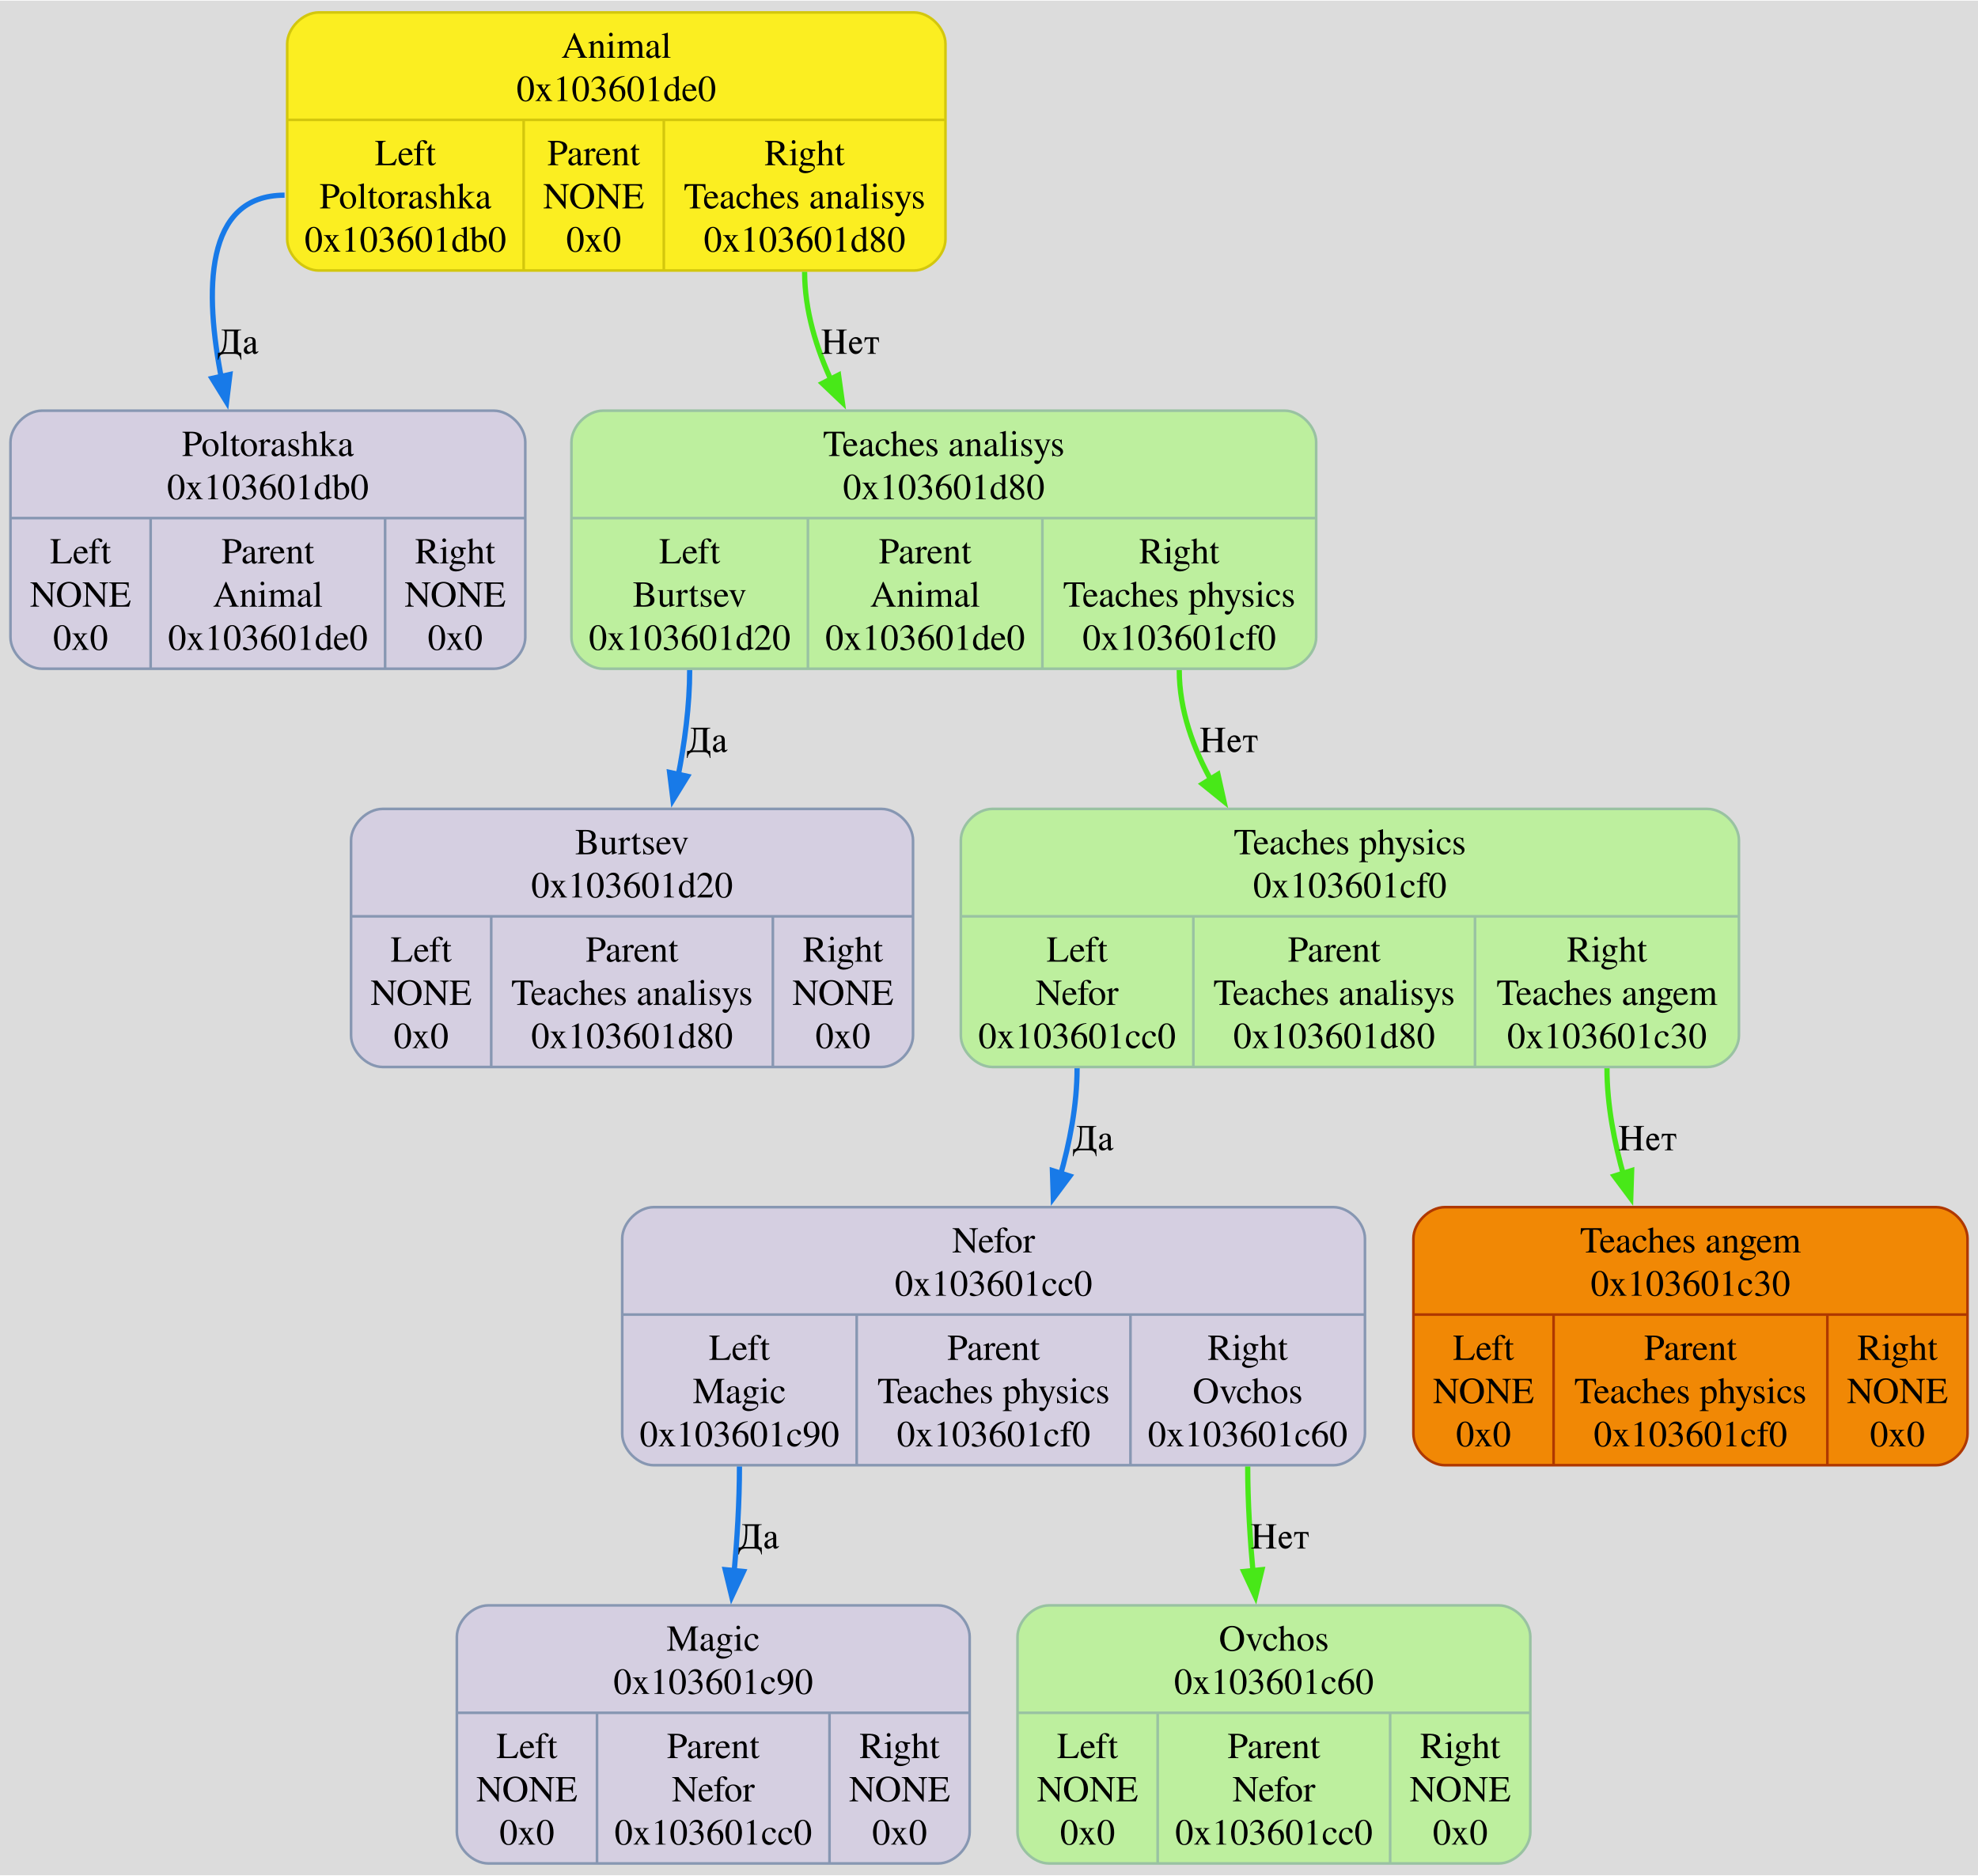
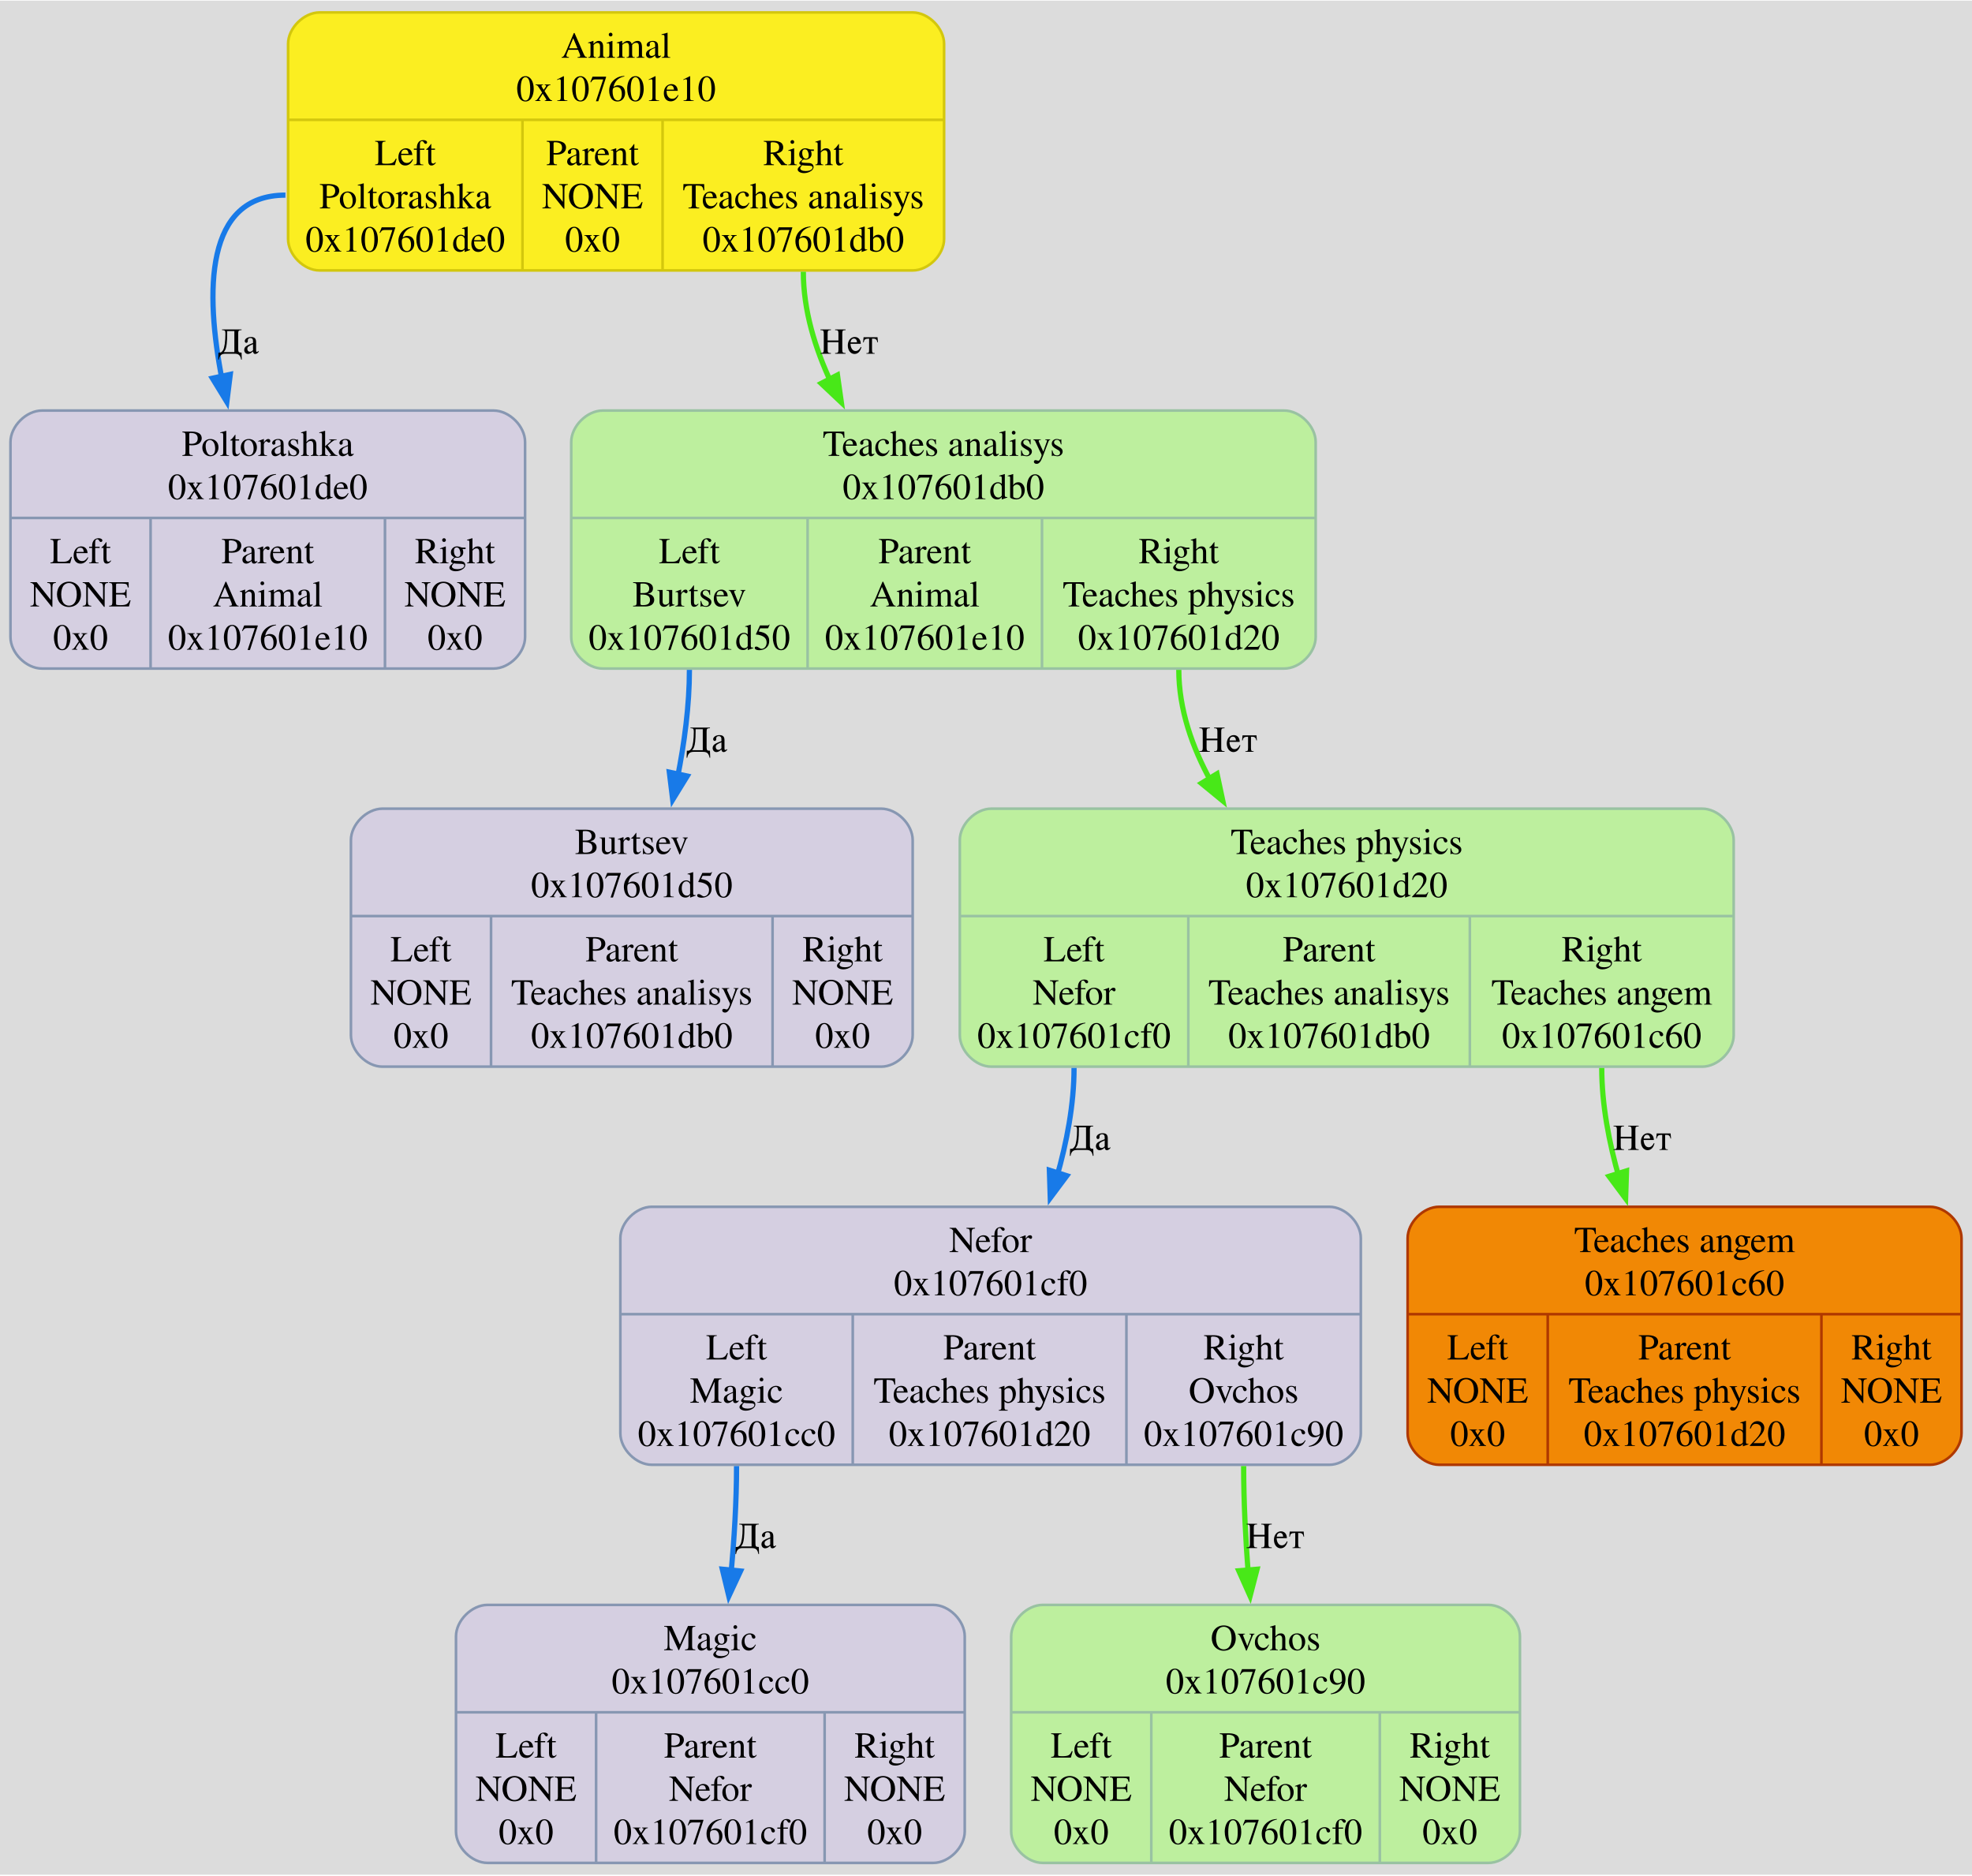
- <svg xmlns="http://www.w3.org/2000/svg" width="755pt" height="716pt" viewBox="0.00 0.00 755.00 715.50">
+ <svg xmlns="http://www.w3.org/2000/svg" width="753pt" height="716pt" viewBox="0.00 0.00 753.00 715.50">
  <g id="graph0" class="graph" transform="scale(1 1) rotate(0) translate(4 711.5)">
-     <polygon fill="#dcdcdc" stroke="none" points="-4,4 -4,-711.5 751,-711.5 751,4 -4,4" />
+     <polygon fill="#dcdcdc" stroke="none" points="-4,4 -4,-711.5 749,-711.5 749,4 -4,4" />
    <g id="node1" class="node">
-       <path fill="#fbee21" stroke="#d3c70d" d="M117.62,-608.5C117.62,-608.5 344.88,-608.5 344.88,-608.5 350.88,-608.5 356.88,-614.5 356.88,-620.5 356.88,-620.5 356.88,-695 356.88,-695 356.88,-701 350.88,-707 344.88,-707 344.88,-707 117.63,-707 117.63,-707 111.62,-707 105.62,-701 105.62,-695 105.62,-695 105.62,-620.5 105.62,-620.5 105.62,-614.5 111.62,-608.5 117.62,-608.5" />
+       <path fill="#fbee21" stroke="#d3c70d" d="M118,-608.5C118,-608.5 344.5,-608.5 344.5,-608.5 350.5,-608.5 356.5,-614.5 356.5,-620.5 356.5,-620.5 356.5,-695 356.5,-695 356.5,-701 350.5,-707 344.5,-707 344.5,-707 118,-707 118,-707 112,-707 106,-701 106,-695 106,-695 106,-620.5 106,-620.5 106,-614.5 112,-608.5 118,-608.5" />
      <text text-anchor="middle" x="231.25" y="-689.7" font-family="Times,serif" font-size="14.00" fill="#000000">Animal</text>
-       <text text-anchor="middle" x="231.25" y="-673.2" font-family="Times,serif" font-size="14.00" fill="#000000">0x103601de0</text>
-       <polyline fill="none" stroke="#d3c70d" points="105.62,-666 356.88,-666" />
+       <text text-anchor="middle" x="231.25" y="-673.2" font-family="Times,serif" font-size="14.00" fill="#000000">0x107601e10</text>
+       <polyline fill="none" stroke="#d3c70d" points="106,-666 356.5,-666" />
      <text text-anchor="middle" x="150.75" y="-648.7" font-family="Times,serif" font-size="14.00" fill="#000000">Left</text>
      <text text-anchor="middle" x="150.75" y="-632.2" font-family="Times,serif" font-size="14.00" fill="#000000">Poltorashka</text>
-       <text text-anchor="middle" x="150.75" y="-615.7" font-family="Times,serif" font-size="14.00" fill="#000000">0x103601db0</text>
-       <polyline fill="none" stroke="#d3c70d" points="195.88,-608.5 195.88,-666" />
-       <text text-anchor="middle" x="222.62" y="-648.7" font-family="Times,serif" font-size="14.00" fill="#000000">Parent</text>
-       <text text-anchor="middle" x="222.62" y="-632.2" font-family="Times,serif" font-size="14.00" fill="#000000">NONE</text>
-       <text text-anchor="middle" x="222.62" y="-615.7" font-family="Times,serif" font-size="14.00" fill="#000000">0x0</text>
-       <polyline fill="none" stroke="#d3c70d" points="249.38,-608.5 249.38,-666" />
-       <text text-anchor="middle" x="303.12" y="-648.7" font-family="Times,serif" font-size="14.00" fill="#000000">Right</text>
-       <text text-anchor="middle" x="303.12" y="-632.2" font-family="Times,serif" font-size="14.00" fill="#000000">Teaches analisys</text>
-       <text text-anchor="middle" x="303.12" y="-615.7" font-family="Times,serif" font-size="14.00" fill="#000000">0x103601d80</text>
+       <text text-anchor="middle" x="150.75" y="-615.7" font-family="Times,serif" font-size="14.00" fill="#000000">0x107601de0</text>
+       <polyline fill="none" stroke="#d3c70d" points="195.5,-608.5 195.5,-666" />
+       <text text-anchor="middle" x="222.25" y="-648.7" font-family="Times,serif" font-size="14.00" fill="#000000">Parent</text>
+       <text text-anchor="middle" x="222.25" y="-632.2" font-family="Times,serif" font-size="14.00" fill="#000000">NONE</text>
+       <text text-anchor="middle" x="222.25" y="-615.7" font-family="Times,serif" font-size="14.00" fill="#000000">0x0</text>
+       <polyline fill="none" stroke="#d3c70d" points="249,-608.5 249,-666" />
+       <text text-anchor="middle" x="302.75" y="-648.7" font-family="Times,serif" font-size="14.00" fill="#000000">Right</text>
+       <text text-anchor="middle" x="302.75" y="-632.2" font-family="Times,serif" font-size="14.00" fill="#000000">Teaches analisys</text>
+       <text text-anchor="middle" x="302.75" y="-615.7" font-family="Times,serif" font-size="14.00" fill="#000000">0x107601db0</text>
    </g>
    <g id="node2" class="node">
      <path fill="#d5cfe1" stroke="#8797b2" d="M12,-456.5C12,-456.5 184.5,-456.5 184.5,-456.5 190.5,-456.5 196.5,-462.5 196.5,-468.5 196.5,-468.5 196.5,-543 196.5,-543 196.5,-549 190.5,-555 184.5,-555 184.5,-555 12,-555 12,-555 6,-555 0,-549 0,-543 0,-543 0,-468.5 0,-468.5 0,-462.5 6,-456.5 12,-456.5" />
      <text text-anchor="middle" x="98.25" y="-537.7" font-family="Times,serif" font-size="14.00" fill="#000000">Poltorashka</text>
-       <text text-anchor="middle" x="98.25" y="-521.2" font-family="Times,serif" font-size="14.00" fill="#000000">0x103601db0</text>
+       <text text-anchor="middle" x="98.25" y="-521.2" font-family="Times,serif" font-size="14.00" fill="#000000">0x107601de0</text>
      <polyline fill="none" stroke="#8797b2" points="0,-514 196.5,-514" />
      <text text-anchor="middle" x="26.75" y="-496.7" font-family="Times,serif" font-size="14.00" fill="#000000">Left</text>
      <text text-anchor="middle" x="26.75" y="-480.2" font-family="Times,serif" font-size="14.00" fill="#000000">NONE</text>
      <text text-anchor="middle" x="26.75" y="-463.7" font-family="Times,serif" font-size="14.00" fill="#000000">0x0</text>
      <polyline fill="none" stroke="#8797b2" points="53.5,-456.5 53.5,-514" />
      <text text-anchor="middle" x="98.25" y="-496.7" font-family="Times,serif" font-size="14.00" fill="#000000">Parent</text>
      <text text-anchor="middle" x="98.25" y="-480.2" font-family="Times,serif" font-size="14.00" fill="#000000">Animal</text>
-       <text text-anchor="middle" x="98.25" y="-463.7" font-family="Times,serif" font-size="14.00" fill="#000000">0x103601de0</text>
+       <text text-anchor="middle" x="98.25" y="-463.7" font-family="Times,serif" font-size="14.00" fill="#000000">0x107601e10</text>
      <polyline fill="none" stroke="#8797b2" points="143,-456.5 143,-514" />
      <text text-anchor="middle" x="169.75" y="-496.7" font-family="Times,serif" font-size="14.00" fill="#000000">Right</text>
      <text text-anchor="middle" x="169.75" y="-480.2" font-family="Times,serif" font-size="14.00" fill="#000000">NONE</text>
      <text text-anchor="middle" x="169.75" y="-463.7" font-family="Times,serif" font-size="14.00" fill="#000000">0x0</text>
    </g>
    <g id="edge1" class="edge">
-       <path fill="none" stroke="#187ae8" stroke-width="2" d="M104.62,-637.25C73.92,-637.25 73.9,-600.77 80.71,-566.38" />
-       <polygon fill="#187ae8" stroke="#187ae8" stroke-width="2" points="83.76,-568.82 82.48,-558.3 76.92,-567.32 83.76,-568.82" />
-       <text text-anchor="middle" x="86.89" y="-576.7" font-family="Times,serif" font-size="14.00">Да</text>
+       <path fill="none" stroke="#187ae8" stroke-width="2" d="M105,-637.25C74.29,-637.25 74.17,-600.77 80.87,-566.38" />
+       <polygon fill="#187ae8" stroke="#187ae8" stroke-width="2" points="83.93,-568.82 82.62,-558.3 77.09,-567.34 83.93,-568.82" />
+       <text text-anchor="middle" x="87.09" y="-576.7" font-family="Times,serif" font-size="14.00">Да</text>
    </g>
    <g id="node4" class="node">
      <path fill="#bdef9e" stroke="#99c2a2" d="M226.12,-456.5C226.12,-456.5 486.38,-456.5 486.38,-456.5 492.38,-456.5 498.38,-462.5 498.38,-468.5 498.38,-468.5 498.38,-543 498.38,-543 498.38,-549 492.38,-555 486.38,-555 486.38,-555 226.12,-555 226.12,-555 220.12,-555 214.12,-549 214.12,-543 214.12,-543 214.12,-468.5 214.12,-468.5 214.12,-462.5 220.12,-456.5 226.12,-456.5" />
      <text text-anchor="middle" x="356.25" y="-537.7" font-family="Times,serif" font-size="14.00" fill="#000000">Teaches analisys</text>
-       <text text-anchor="middle" x="356.25" y="-521.2" font-family="Times,serif" font-size="14.00" fill="#000000">0x103601d80</text>
+       <text text-anchor="middle" x="356.25" y="-521.2" font-family="Times,serif" font-size="14.00" fill="#000000">0x107601db0</text>
      <polyline fill="none" stroke="#99c2a2" points="214.12,-514 498.38,-514" />
      <text text-anchor="middle" x="259.25" y="-496.7" font-family="Times,serif" font-size="14.00" fill="#000000">Left</text>
      <text text-anchor="middle" x="259.25" y="-480.2" font-family="Times,serif" font-size="14.00" fill="#000000">Burtsev</text>
-       <text text-anchor="middle" x="259.25" y="-463.7" font-family="Times,serif" font-size="14.00" fill="#000000">0x103601d20</text>
+       <text text-anchor="middle" x="259.25" y="-463.7" font-family="Times,serif" font-size="14.00" fill="#000000">0x107601d50</text>
      <polyline fill="none" stroke="#99c2a2" points="304.38,-456.5 304.38,-514" />
      <text text-anchor="middle" x="349.12" y="-496.7" font-family="Times,serif" font-size="14.00" fill="#000000">Parent</text>
      <text text-anchor="middle" x="349.12" y="-480.2" font-family="Times,serif" font-size="14.00" fill="#000000">Animal</text>
-       <text text-anchor="middle" x="349.12" y="-463.7" font-family="Times,serif" font-size="14.00" fill="#000000">0x103601de0</text>
+       <text text-anchor="middle" x="349.12" y="-463.7" font-family="Times,serif" font-size="14.00" fill="#000000">0x107601e10</text>
      <polyline fill="none" stroke="#99c2a2" points="393.88,-456.5 393.88,-514" />
      <text text-anchor="middle" x="446.12" y="-496.7" font-family="Times,serif" font-size="14.00" fill="#000000">Right</text>
      <text text-anchor="middle" x="446.12" y="-480.2" font-family="Times,serif" font-size="14.00" fill="#000000">Teaches physics</text>
-       <text text-anchor="middle" x="446.12" y="-463.7" font-family="Times,serif" font-size="14.00" fill="#000000">0x103601cf0</text>
+       <text text-anchor="middle" x="446.12" y="-463.7" font-family="Times,serif" font-size="14.00" fill="#000000">0x107601d20</text>
    </g>
    <g id="edge8" class="edge">
-       <path fill="none" stroke="#48e818" stroke-width="2" d="M303.12,-608C303.12,-593.37 307.53,-578.77 313.8,-565.39" />
-       <polygon fill="#48e818" stroke="#48e818" stroke-width="2" points="316.08,-568.61 317.54,-558.12 309.86,-565.42 316.08,-568.61" />
-       <text text-anchor="middle" x="320.58" y="-576.7" font-family="Times,serif" font-size="14.00">Нет</text>
+       <path fill="none" stroke="#48e818" stroke-width="2" d="M302.75,-608C302.75,-593.35 307.19,-578.74 313.5,-565.36" />
+       <polygon fill="#48e818" stroke="#48e818" stroke-width="2" points="315.78,-568.57 317.27,-558.08 309.56,-565.36 315.78,-568.57" />
+       <text text-anchor="middle" x="320.25" y="-576.7" font-family="Times,serif" font-size="14.00">Нет</text>
    </g>
    <g id="node3" class="node">
-       <path fill="#f18805" stroke="#af3800" d="M547.5,-152.5C547.5,-152.5 735,-152.5 735,-152.5 741,-152.5 747,-158.5 747,-164.5 747,-164.5 747,-239 747,-239 747,-245 741,-251 735,-251 735,-251 547.5,-251 547.5,-251 541.5,-251 535.5,-245 535.5,-239 535.5,-239 535.5,-164.5 535.5,-164.5 535.5,-158.5 541.5,-152.5 547.5,-152.5" />
-       <text text-anchor="middle" x="641.25" y="-233.7" font-family="Times,serif" font-size="14.00" fill="#000000">Teaches angem</text>
-       <text text-anchor="middle" x="641.25" y="-217.2" font-family="Times,serif" font-size="14.00" fill="#000000">0x103601c30</text>
-       <polyline fill="none" stroke="#af3800" points="535.5,-210 747,-210" />
-       <text text-anchor="middle" x="562.25" y="-192.7" font-family="Times,serif" font-size="14.00" fill="#000000">Left</text>
-       <text text-anchor="middle" x="562.25" y="-176.2" font-family="Times,serif" font-size="14.00" fill="#000000">NONE</text>
-       <text text-anchor="middle" x="562.25" y="-159.7" font-family="Times,serif" font-size="14.00" fill="#000000">0x0</text>
-       <polyline fill="none" stroke="#af3800" points="589,-152.5 589,-210" />
-       <text text-anchor="middle" x="641.25" y="-192.7" font-family="Times,serif" font-size="14.00" fill="#000000">Parent</text>
-       <text text-anchor="middle" x="641.25" y="-176.2" font-family="Times,serif" font-size="14.00" fill="#000000">Teaches physics</text>
-       <text text-anchor="middle" x="641.25" y="-159.7" font-family="Times,serif" font-size="14.00" fill="#000000">0x103601cf0</text>
-       <polyline fill="none" stroke="#af3800" points="693.5,-152.5 693.5,-210" />
-       <text text-anchor="middle" x="720.25" y="-192.7" font-family="Times,serif" font-size="14.00" fill="#000000">Right</text>
-       <text text-anchor="middle" x="720.25" y="-176.2" font-family="Times,serif" font-size="14.00" fill="#000000">NONE</text>
-       <text text-anchor="middle" x="720.25" y="-159.7" font-family="Times,serif" font-size="14.00" fill="#000000">0x0</text>
+       <path fill="#f18805" stroke="#af3800" d="M545.5,-152.5C545.5,-152.5 733,-152.5 733,-152.5 739,-152.5 745,-158.5 745,-164.5 745,-164.5 745,-239 745,-239 745,-245 739,-251 733,-251 733,-251 545.5,-251 545.5,-251 539.5,-251 533.5,-245 533.5,-239 533.5,-239 533.5,-164.5 533.5,-164.5 533.5,-158.5 539.5,-152.5 545.5,-152.5" />
+       <text text-anchor="middle" x="639.25" y="-233.7" font-family="Times,serif" font-size="14.00" fill="#000000">Teaches angem</text>
+       <text text-anchor="middle" x="639.25" y="-217.2" font-family="Times,serif" font-size="14.00" fill="#000000">0x107601c60</text>
+       <polyline fill="none" stroke="#af3800" points="533.5,-210 745,-210" />
+       <text text-anchor="middle" x="560.25" y="-192.7" font-family="Times,serif" font-size="14.00" fill="#000000">Left</text>
+       <text text-anchor="middle" x="560.25" y="-176.2" font-family="Times,serif" font-size="14.00" fill="#000000">NONE</text>
+       <text text-anchor="middle" x="560.25" y="-159.7" font-family="Times,serif" font-size="14.00" fill="#000000">0x0</text>
+       <polyline fill="none" stroke="#af3800" points="587,-152.5 587,-210" />
+       <text text-anchor="middle" x="639.25" y="-192.7" font-family="Times,serif" font-size="14.00" fill="#000000">Parent</text>
+       <text text-anchor="middle" x="639.25" y="-176.2" font-family="Times,serif" font-size="14.00" fill="#000000">Teaches physics</text>
+       <text text-anchor="middle" x="639.25" y="-159.7" font-family="Times,serif" font-size="14.00" fill="#000000">0x107601d20</text>
+       <polyline fill="none" stroke="#af3800" points="691.5,-152.5 691.5,-210" />
+       <text text-anchor="middle" x="718.25" y="-192.7" font-family="Times,serif" font-size="14.00" fill="#000000">Right</text>
+       <text text-anchor="middle" x="718.25" y="-176.2" font-family="Times,serif" font-size="14.00" fill="#000000">NONE</text>
+       <text text-anchor="middle" x="718.25" y="-159.7" font-family="Times,serif" font-size="14.00" fill="#000000">0x0</text>
    </g>
    <g id="node5" class="node">
      <path fill="#d5cfe1" stroke="#8797b2" d="M142,-304.5C142,-304.5 332.5,-304.5 332.5,-304.5 338.5,-304.5 344.5,-310.5 344.5,-316.5 344.5,-316.5 344.5,-391 344.5,-391 344.5,-397 338.5,-403 332.5,-403 332.5,-403 142,-403 142,-403 136,-403 130,-397 130,-391 130,-391 130,-316.5 130,-316.5 130,-310.5 136,-304.5 142,-304.5" />
      <text text-anchor="middle" x="237.25" y="-385.7" font-family="Times,serif" font-size="14.00" fill="#000000">Burtsev</text>
-       <text text-anchor="middle" x="237.25" y="-369.2" font-family="Times,serif" font-size="14.00" fill="#000000">0x103601d20</text>
+       <text text-anchor="middle" x="237.25" y="-369.2" font-family="Times,serif" font-size="14.00" fill="#000000">0x107601d50</text>
      <polyline fill="none" stroke="#8797b2" points="130,-362 344.5,-362" />
      <text text-anchor="middle" x="156.75" y="-344.7" font-family="Times,serif" font-size="14.00" fill="#000000">Left</text>
      <text text-anchor="middle" x="156.75" y="-328.2" font-family="Times,serif" font-size="14.00" fill="#000000">NONE</text>
      <text text-anchor="middle" x="156.75" y="-311.7" font-family="Times,serif" font-size="14.00" fill="#000000">0x0</text>
      <polyline fill="none" stroke="#8797b2" points="183.5,-304.5 183.5,-362" />
      <text text-anchor="middle" x="237.25" y="-344.7" font-family="Times,serif" font-size="14.00" fill="#000000">Parent</text>
      <text text-anchor="middle" x="237.25" y="-328.2" font-family="Times,serif" font-size="14.00" fill="#000000">Teaches analisys</text>
-       <text text-anchor="middle" x="237.25" y="-311.7" font-family="Times,serif" font-size="14.00" fill="#000000">0x103601d80</text>
+       <text text-anchor="middle" x="237.25" y="-311.7" font-family="Times,serif" font-size="14.00" fill="#000000">0x107601db0</text>
      <polyline fill="none" stroke="#8797b2" points="291,-304.5 291,-362" />
      <text text-anchor="middle" x="317.75" y="-344.7" font-family="Times,serif" font-size="14.00" fill="#000000">Right</text>
      <text text-anchor="middle" x="317.75" y="-328.2" font-family="Times,serif" font-size="14.00" fill="#000000">NONE</text>
      <text text-anchor="middle" x="317.75" y="-311.7" font-family="Times,serif" font-size="14.00" fill="#000000">0x0</text>
    </g>
    <g id="edge2" class="edge">
      <path fill="none" stroke="#187ae8" stroke-width="2" d="M259.25,-456C259.25,-442.44 257.34,-428.08 254.65,-414.58" />
      <polygon fill="#187ae8" stroke="#187ae8" stroke-width="2" points="258.42,-415.45 252.87,-406.43 251.58,-416.94 258.42,-415.45" />
      <text text-anchor="middle" x="265.95" y="-424.7" font-family="Times,serif" font-size="14.00">Да</text>
    </g>
    <g id="node6" class="node">
-       <path fill="#bdef9e" stroke="#99c2a2" d="M374.75,-304.5C374.75,-304.5 647.75,-304.5 647.75,-304.5 653.75,-304.5 659.75,-310.5 659.75,-316.5 659.75,-316.5 659.75,-391 659.75,-391 659.75,-397 653.75,-403 647.75,-403 647.75,-403 374.75,-403 374.75,-403 368.75,-403 362.75,-397 362.75,-391 362.75,-391 362.75,-316.5 362.75,-316.5 362.75,-310.5 368.75,-304.5 374.75,-304.5" />
-       <text text-anchor="middle" x="511.25" y="-385.7" font-family="Times,serif" font-size="14.00" fill="#000000">Teaches physics</text>
-       <text text-anchor="middle" x="511.25" y="-369.2" font-family="Times,serif" font-size="14.00" fill="#000000">0x103601cf0</text>
-       <polyline fill="none" stroke="#99c2a2" points="362.75,-362 659.75,-362" />
-       <text text-anchor="middle" x="407.12" y="-344.7" font-family="Times,serif" font-size="14.00" fill="#000000">Left</text>
-       <text text-anchor="middle" x="407.12" y="-328.2" font-family="Times,serif" font-size="14.00" fill="#000000">Nefor</text>
-       <text text-anchor="middle" x="407.12" y="-311.7" font-family="Times,serif" font-size="14.00" fill="#000000">0x103601cc0</text>
-       <polyline fill="none" stroke="#99c2a2" points="451.5,-304.5 451.5,-362" />
-       <text text-anchor="middle" x="505.25" y="-344.7" font-family="Times,serif" font-size="14.00" fill="#000000">Parent</text>
-       <text text-anchor="middle" x="505.25" y="-328.2" font-family="Times,serif" font-size="14.00" fill="#000000">Teaches analisys</text>
-       <text text-anchor="middle" x="505.25" y="-311.7" font-family="Times,serif" font-size="14.00" fill="#000000">0x103601d80</text>
-       <polyline fill="none" stroke="#99c2a2" points="559,-304.5 559,-362" />
-       <text text-anchor="middle" x="609.38" y="-344.7" font-family="Times,serif" font-size="14.00" fill="#000000">Right</text>
-       <text text-anchor="middle" x="609.38" y="-328.2" font-family="Times,serif" font-size="14.00" fill="#000000">Teaches angem</text>
-       <text text-anchor="middle" x="609.38" y="-311.7" font-family="Times,serif" font-size="14.00" fill="#000000">0x103601c30</text>
+       <path fill="#bdef9e" stroke="#99c2a2" d="M374.5,-304.5C374.5,-304.5 646,-304.5 646,-304.5 652,-304.5 658,-310.5 658,-316.5 658,-316.5 658,-391 658,-391 658,-397 652,-403 646,-403 646,-403 374.5,-403 374.5,-403 368.5,-403 362.5,-397 362.5,-391 362.5,-391 362.5,-316.5 362.5,-316.5 362.5,-310.5 368.5,-304.5 374.5,-304.5" />
+       <text text-anchor="middle" x="510.25" y="-385.7" font-family="Times,serif" font-size="14.00" fill="#000000">Teaches physics</text>
+       <text text-anchor="middle" x="510.25" y="-369.2" font-family="Times,serif" font-size="14.00" fill="#000000">0x107601d20</text>
+       <polyline fill="none" stroke="#99c2a2" points="362.5,-362 658,-362" />
+       <text text-anchor="middle" x="406.12" y="-344.7" font-family="Times,serif" font-size="14.00" fill="#000000">Left</text>
+       <text text-anchor="middle" x="406.12" y="-328.2" font-family="Times,serif" font-size="14.00" fill="#000000">Nefor</text>
+       <text text-anchor="middle" x="406.12" y="-311.7" font-family="Times,serif" font-size="14.00" fill="#000000">0x107601cf0</text>
+       <polyline fill="none" stroke="#99c2a2" points="449.75,-304.5 449.75,-362" />
+       <text text-anchor="middle" x="503.5" y="-344.7" font-family="Times,serif" font-size="14.00" fill="#000000">Parent</text>
+       <text text-anchor="middle" x="503.5" y="-328.2" font-family="Times,serif" font-size="14.00" fill="#000000">Teaches analisys</text>
+       <text text-anchor="middle" x="503.5" y="-311.7" font-family="Times,serif" font-size="14.00" fill="#000000">0x107601db0</text>
+       <polyline fill="none" stroke="#99c2a2" points="557.25,-304.5 557.25,-362" />
+       <text text-anchor="middle" x="607.62" y="-344.7" font-family="Times,serif" font-size="14.00" fill="#000000">Right</text>
+       <text text-anchor="middle" x="607.62" y="-328.2" font-family="Times,serif" font-size="14.00" fill="#000000">Teaches angem</text>
+       <text text-anchor="middle" x="607.62" y="-311.7" font-family="Times,serif" font-size="14.00" fill="#000000">0x107601c60</text>
    </g>
    <g id="edge7" class="edge">
-       <path fill="none" stroke="#48e818" stroke-width="2" d="M446.12,-456C446.12,-440.78 451.4,-426.03 458.94,-412.7" />
-       <polygon fill="#48e818" stroke="#48e818" stroke-width="2" points="460.9,-416.19 463.19,-405.84 454.95,-412.5 460.9,-416.19" />
-       <text text-anchor="middle" x="465.07" y="-424.7" font-family="Times,serif" font-size="14.00">Нет</text>
+       <path fill="none" stroke="#48e818" stroke-width="2" d="M446.12,-456C446.12,-440.99 451.21,-426.41 458.52,-413.2" />
+       <polygon fill="#48e818" stroke="#48e818" stroke-width="2" points="460.72,-416.32 462.93,-405.96 454.74,-412.68 460.72,-416.32" />
+       <text text-anchor="middle" x="464.95" y="-424.7" font-family="Times,serif" font-size="14.00">Нет</text>
    </g>
    <g id="edge6" class="edge">
-       <path fill="none" stroke="#48e818" stroke-width="2" d="M609.38,-304C609.38,-290.11 612.14,-275.63 616.03,-262.1" />
-       <polygon fill="#48e818" stroke="#48e818" stroke-width="2" points="618.8,-264.97 618.46,-254.38 612.13,-262.86 618.8,-264.97" />
-       <text text-anchor="middle" x="624.88" y="-272.7" font-family="Times,serif" font-size="14.00">Нет</text>
+       <path fill="none" stroke="#48e818" stroke-width="2" d="M607.62,-304C607.62,-290.05 610.39,-275.49 614.29,-261.9" />
+       <polygon fill="#48e818" stroke="#48e818" stroke-width="2" points="617.08,-264.72 616.73,-254.13 610.4,-262.63 617.08,-264.72" />
+       <text text-anchor="middle" x="623.09" y="-272.7" font-family="Times,serif" font-size="14.00">Нет</text>
    </g>
    <g id="node7" class="node">
-       <path fill="#d5cfe1" stroke="#8797b2" d="M245.5,-152.5C245.5,-152.5 505,-152.5 505,-152.5 511,-152.5 517,-158.5 517,-164.5 517,-164.5 517,-239 517,-239 517,-245 511,-251 505,-251 505,-251 245.5,-251 245.5,-251 239.5,-251 233.5,-245 233.5,-239 233.5,-239 233.5,-164.5 233.5,-164.5 233.5,-158.5 239.5,-152.5 245.5,-152.5" />
-       <text text-anchor="middle" x="375.25" y="-233.7" font-family="Times,serif" font-size="14.00" fill="#000000">Nefor</text>
-       <text text-anchor="middle" x="375.25" y="-217.2" font-family="Times,serif" font-size="14.00" fill="#000000">0x103601cc0</text>
-       <polyline fill="none" stroke="#8797b2" points="233.5,-210 517,-210" />
-       <text text-anchor="middle" x="278.25" y="-192.7" font-family="Times,serif" font-size="14.00" fill="#000000">Left</text>
-       <text text-anchor="middle" x="278.25" y="-176.2" font-family="Times,serif" font-size="14.00" fill="#000000">Magic</text>
-       <text text-anchor="middle" x="278.25" y="-159.7" font-family="Times,serif" font-size="14.00" fill="#000000">0x103601c90</text>
-       <polyline fill="none" stroke="#8797b2" points="323,-152.5 323,-210" />
-       <text text-anchor="middle" x="375.25" y="-192.7" font-family="Times,serif" font-size="14.00" fill="#000000">Parent</text>
-       <text text-anchor="middle" x="375.25" y="-176.2" font-family="Times,serif" font-size="14.00" fill="#000000">Teaches physics</text>
-       <text text-anchor="middle" x="375.25" y="-159.7" font-family="Times,serif" font-size="14.00" fill="#000000">0x103601cf0</text>
-       <polyline fill="none" stroke="#8797b2" points="427.5,-152.5 427.5,-210" />
-       <text text-anchor="middle" x="472.25" y="-192.7" font-family="Times,serif" font-size="14.00" fill="#000000">Right</text>
-       <text text-anchor="middle" x="472.25" y="-176.2" font-family="Times,serif" font-size="14.00" fill="#000000">Ovchos</text>
-       <text text-anchor="middle" x="472.25" y="-159.7" font-family="Times,serif" font-size="14.00" fill="#000000">0x103601c60</text>
+       <path fill="#d5cfe1" stroke="#8797b2" d="M244.88,-152.5C244.88,-152.5 503.62,-152.5 503.62,-152.5 509.62,-152.5 515.62,-158.5 515.62,-164.5 515.62,-164.5 515.62,-239 515.62,-239 515.62,-245 509.62,-251 503.62,-251 503.62,-251 244.88,-251 244.88,-251 238.88,-251 232.88,-245 232.88,-239 232.88,-239 232.88,-164.5 232.88,-164.5 232.88,-158.5 238.88,-152.5 244.88,-152.5" />
+       <text text-anchor="middle" x="374.25" y="-233.7" font-family="Times,serif" font-size="14.00" fill="#000000">Nefor</text>
+       <text text-anchor="middle" x="374.25" y="-217.2" font-family="Times,serif" font-size="14.00" fill="#000000">0x107601cf0</text>
+       <polyline fill="none" stroke="#8797b2" points="232.88,-210 515.62,-210" />
+       <text text-anchor="middle" x="277.25" y="-192.7" font-family="Times,serif" font-size="14.00" fill="#000000">Left</text>
+       <text text-anchor="middle" x="277.25" y="-176.2" font-family="Times,serif" font-size="14.00" fill="#000000">Magic</text>
+       <text text-anchor="middle" x="277.25" y="-159.7" font-family="Times,serif" font-size="14.00" fill="#000000">0x107601cc0</text>
+       <polyline fill="none" stroke="#8797b2" points="321.62,-152.5 321.62,-210" />
+       <text text-anchor="middle" x="373.88" y="-192.7" font-family="Times,serif" font-size="14.00" fill="#000000">Parent</text>
+       <text text-anchor="middle" x="373.88" y="-176.2" font-family="Times,serif" font-size="14.00" fill="#000000">Teaches physics</text>
+       <text text-anchor="middle" x="373.88" y="-159.7" font-family="Times,serif" font-size="14.00" fill="#000000">0x107601d20</text>
+       <polyline fill="none" stroke="#8797b2" points="426.12,-152.5 426.12,-210" />
+       <text text-anchor="middle" x="470.88" y="-192.7" font-family="Times,serif" font-size="14.00" fill="#000000">Right</text>
+       <text text-anchor="middle" x="470.88" y="-176.2" font-family="Times,serif" font-size="14.00" fill="#000000">Ovchos</text>
+       <text text-anchor="middle" x="470.88" y="-159.7" font-family="Times,serif" font-size="14.00" fill="#000000">0x107601c90</text>
    </g>
    <g id="edge3" class="edge">
-       <path fill="none" stroke="#187ae8" stroke-width="2" d="M407.12,-304C407.12,-290.11 404.36,-275.63 400.47,-262.1" />
-       <polygon fill="#187ae8" stroke="#187ae8" stroke-width="2" points="404.37,-262.86 398.04,-254.38 397.7,-264.97 404.37,-262.86" />
-       <text text-anchor="middle" x="413.3" y="-272.7" font-family="Times,serif" font-size="14.00">Да</text>
+       <path fill="none" stroke="#187ae8" stroke-width="2" d="M406.12,-304C406.12,-290.11 403.36,-275.63 399.47,-262.1" />
+       <polygon fill="#187ae8" stroke="#187ae8" stroke-width="2" points="403.37,-262.86 397.04,-254.38 396.7,-264.97 403.37,-262.86" />
+       <text text-anchor="middle" x="412.3" y="-272.7" font-family="Times,serif" font-size="14.00">Да</text>
    </g>
    <g id="node8" class="node">
-       <path fill="#d5cfe1" stroke="#8797b2" d="M182.38,-0.5C182.38,-0.5 354.12,-0.5 354.12,-0.5 360.12,-0.5 366.12,-6.5 366.12,-12.5 366.12,-12.5 366.12,-87 366.12,-87 366.12,-93 360.12,-99 354.12,-99 354.12,-99 182.38,-99 182.38,-99 176.38,-99 170.38,-93 170.38,-87 170.38,-87 170.38,-12.5 170.38,-12.5 170.38,-6.5 176.38,-0.5 182.38,-0.5" />
-       <text text-anchor="middle" x="268.25" y="-81.7" font-family="Times,serif" font-size="14.00" fill="#000000">Magic</text>
-       <text text-anchor="middle" x="268.25" y="-65.2" font-family="Times,serif" font-size="14.00" fill="#000000">0x103601c90</text>
-       <polyline fill="none" stroke="#8797b2" points="170.38,-58 366.12,-58" />
-       <text text-anchor="middle" x="197.12" y="-40.7" font-family="Times,serif" font-size="14.00" fill="#000000">Left</text>
-       <text text-anchor="middle" x="197.12" y="-24.2" font-family="Times,serif" font-size="14.00" fill="#000000">NONE</text>
-       <text text-anchor="middle" x="197.12" y="-7.7" font-family="Times,serif" font-size="14.00" fill="#000000">0x0</text>
-       <polyline fill="none" stroke="#8797b2" points="223.88,-0.5 223.88,-58" />
-       <text text-anchor="middle" x="268.25" y="-40.7" font-family="Times,serif" font-size="14.00" fill="#000000">Parent</text>
-       <text text-anchor="middle" x="268.25" y="-24.2" font-family="Times,serif" font-size="14.00" fill="#000000">Nefor</text>
-       <text text-anchor="middle" x="268.25" y="-7.7" font-family="Times,serif" font-size="14.00" fill="#000000">0x103601cc0</text>
-       <polyline fill="none" stroke="#8797b2" points="312.62,-0.5 312.62,-58" />
-       <text text-anchor="middle" x="339.38" y="-40.7" font-family="Times,serif" font-size="14.00" fill="#000000">Right</text>
-       <text text-anchor="middle" x="339.38" y="-24.2" font-family="Times,serif" font-size="14.00" fill="#000000">NONE</text>
-       <text text-anchor="middle" x="339.38" y="-7.7" font-family="Times,serif" font-size="14.00" fill="#000000">0x0</text>
+       <path fill="#d5cfe1" stroke="#8797b2" d="M182.12,-0.5C182.12,-0.5 352.38,-0.5 352.38,-0.5 358.38,-0.5 364.38,-6.5 364.38,-12.5 364.38,-12.5 364.38,-87 364.38,-87 364.38,-93 358.38,-99 352.38,-99 352.38,-99 182.12,-99 182.12,-99 176.12,-99 170.12,-93 170.12,-87 170.12,-87 170.12,-12.5 170.12,-12.5 170.12,-6.5 176.12,-0.5 182.12,-0.5" />
+       <text text-anchor="middle" x="267.25" y="-81.7" font-family="Times,serif" font-size="14.00" fill="#000000">Magic</text>
+       <text text-anchor="middle" x="267.25" y="-65.2" font-family="Times,serif" font-size="14.00" fill="#000000">0x107601cc0</text>
+       <polyline fill="none" stroke="#8797b2" points="170.12,-58 364.38,-58" />
+       <text text-anchor="middle" x="196.88" y="-40.7" font-family="Times,serif" font-size="14.00" fill="#000000">Left</text>
+       <text text-anchor="middle" x="196.88" y="-24.2" font-family="Times,serif" font-size="14.00" fill="#000000">NONE</text>
+       <text text-anchor="middle" x="196.88" y="-7.7" font-family="Times,serif" font-size="14.00" fill="#000000">0x0</text>
+       <polyline fill="none" stroke="#8797b2" points="223.62,-0.5 223.62,-58" />
+       <text text-anchor="middle" x="267.25" y="-40.7" font-family="Times,serif" font-size="14.00" fill="#000000">Parent</text>
+       <text text-anchor="middle" x="267.25" y="-24.2" font-family="Times,serif" font-size="14.00" fill="#000000">Nefor</text>
+       <text text-anchor="middle" x="267.25" y="-7.7" font-family="Times,serif" font-size="14.00" fill="#000000">0x107601cf0</text>
+       <polyline fill="none" stroke="#8797b2" points="310.88,-0.5 310.88,-58" />
+       <text text-anchor="middle" x="337.62" y="-40.7" font-family="Times,serif" font-size="14.00" fill="#000000">Right</text>
+       <text text-anchor="middle" x="337.62" y="-24.2" font-family="Times,serif" font-size="14.00" fill="#000000">NONE</text>
+       <text text-anchor="middle" x="337.62" y="-7.7" font-family="Times,serif" font-size="14.00" fill="#000000">0x0</text>
    </g>
    <g id="edge4" class="edge">
-       <path fill="none" stroke="#187ae8" stroke-width="2" d="M278.25,-152C278.25,-138.55 277.36,-124.13 276.12,-110.52" />
-       <polygon fill="#187ae8" stroke="#187ae8" stroke-width="2" points="279.78,-111.94 275.3,-102.33 272.81,-112.63 279.78,-111.94" />
-       <text text-anchor="middle" x="285.59" y="-120.7" font-family="Times,serif" font-size="14.00">Да</text>
+       <path fill="none" stroke="#187ae8" stroke-width="2" d="M277.25,-152C277.25,-138.55 276.36,-124.13 275.12,-110.52" />
+       <polygon fill="#187ae8" stroke="#187ae8" stroke-width="2" points="278.78,-111.94 274.3,-102.33 271.81,-112.63 278.78,-111.94" />
+       <text text-anchor="middle" x="284.59" y="-120.7" font-family="Times,serif" font-size="14.00">Да</text>
    </g>
    <g id="node9" class="node">
-       <path fill="#bdef9e" stroke="#99c2a2" d="M396.38,-0.5C396.38,-0.5 568.12,-0.5 568.12,-0.5 574.12,-0.5 580.12,-6.5 580.12,-12.5 580.12,-12.5 580.12,-87 580.12,-87 580.12,-93 574.12,-99 568.12,-99 568.12,-99 396.38,-99 396.38,-99 390.38,-99 384.38,-93 384.38,-87 384.38,-87 384.38,-12.5 384.38,-12.5 384.38,-6.5 390.38,-0.5 396.38,-0.5" />
-       <text text-anchor="middle" x="482.25" y="-81.7" font-family="Times,serif" font-size="14.00" fill="#000000">Ovchos</text>
-       <text text-anchor="middle" x="482.25" y="-65.2" font-family="Times,serif" font-size="14.00" fill="#000000">0x103601c60</text>
-       <polyline fill="none" stroke="#99c2a2" points="384.38,-58 580.12,-58" />
-       <text text-anchor="middle" x="411.12" y="-40.7" font-family="Times,serif" font-size="14.00" fill="#000000">Left</text>
-       <text text-anchor="middle" x="411.12" y="-24.2" font-family="Times,serif" font-size="14.00" fill="#000000">NONE</text>
-       <text text-anchor="middle" x="411.12" y="-7.7" font-family="Times,serif" font-size="14.00" fill="#000000">0x0</text>
-       <polyline fill="none" stroke="#99c2a2" points="437.88,-0.5 437.88,-58" />
-       <text text-anchor="middle" x="482.25" y="-40.7" font-family="Times,serif" font-size="14.00" fill="#000000">Parent</text>
-       <text text-anchor="middle" x="482.25" y="-24.2" font-family="Times,serif" font-size="14.00" fill="#000000">Nefor</text>
-       <text text-anchor="middle" x="482.25" y="-7.7" font-family="Times,serif" font-size="14.00" fill="#000000">0x103601cc0</text>
-       <polyline fill="none" stroke="#99c2a2" points="526.62,-0.5 526.62,-58" />
-       <text text-anchor="middle" x="553.38" y="-40.7" font-family="Times,serif" font-size="14.00" fill="#000000">Right</text>
-       <text text-anchor="middle" x="553.38" y="-24.2" font-family="Times,serif" font-size="14.00" fill="#000000">NONE</text>
-       <text text-anchor="middle" x="553.38" y="-7.7" font-family="Times,serif" font-size="14.00" fill="#000000">0x0</text>
+       <path fill="#bdef9e" stroke="#99c2a2" d="M394.12,-0.5C394.12,-0.5 564.38,-0.5 564.38,-0.5 570.38,-0.5 576.38,-6.5 576.38,-12.5 576.38,-12.5 576.38,-87 576.38,-87 576.38,-93 570.38,-99 564.38,-99 564.38,-99 394.12,-99 394.12,-99 388.12,-99 382.12,-93 382.12,-87 382.12,-87 382.12,-12.5 382.12,-12.5 382.12,-6.5 388.12,-0.5 394.12,-0.5" />
+       <text text-anchor="middle" x="479.25" y="-81.7" font-family="Times,serif" font-size="14.00" fill="#000000">Ovchos</text>
+       <text text-anchor="middle" x="479.25" y="-65.2" font-family="Times,serif" font-size="14.00" fill="#000000">0x107601c90</text>
+       <polyline fill="none" stroke="#99c2a2" points="382.12,-58 576.38,-58" />
+       <text text-anchor="middle" x="408.88" y="-40.7" font-family="Times,serif" font-size="14.00" fill="#000000">Left</text>
+       <text text-anchor="middle" x="408.88" y="-24.2" font-family="Times,serif" font-size="14.00" fill="#000000">NONE</text>
+       <text text-anchor="middle" x="408.88" y="-7.7" font-family="Times,serif" font-size="14.00" fill="#000000">0x0</text>
+       <polyline fill="none" stroke="#99c2a2" points="435.62,-0.5 435.62,-58" />
+       <text text-anchor="middle" x="479.25" y="-40.7" font-family="Times,serif" font-size="14.00" fill="#000000">Parent</text>
+       <text text-anchor="middle" x="479.25" y="-24.2" font-family="Times,serif" font-size="14.00" fill="#000000">Nefor</text>
+       <text text-anchor="middle" x="479.25" y="-7.7" font-family="Times,serif" font-size="14.00" fill="#000000">0x107601cf0</text>
+       <polyline fill="none" stroke="#99c2a2" points="522.88,-0.5 522.88,-58" />
+       <text text-anchor="middle" x="549.62" y="-40.7" font-family="Times,serif" font-size="14.00" fill="#000000">Right</text>
+       <text text-anchor="middle" x="549.62" y="-24.2" font-family="Times,serif" font-size="14.00" fill="#000000">NONE</text>
+       <text text-anchor="middle" x="549.62" y="-7.7" font-family="Times,serif" font-size="14.00" fill="#000000">0x0</text>
    </g>
    <g id="edge5" class="edge">
-       <path fill="none" stroke="#48e818" stroke-width="2" d="M472.25,-152C472.25,-138.55 473.14,-124.13 474.38,-110.52" />
-       <polygon fill="#48e818" stroke="#48e818" stroke-width="2" points="477.69,-112.63 475.2,-102.33 470.72,-111.94 477.69,-112.63" />
-       <text text-anchor="middle" x="484.58" y="-120.7" font-family="Times,serif" font-size="14.00">Нет</text>
+       <path fill="none" stroke="#48e818" stroke-width="2" d="M470.88,-152C470.88,-138.56 471.62,-124.16 472.66,-110.55" />
+       <polygon fill="#48e818" stroke="#48e818" stroke-width="2" points="476,-112.62 473.34,-102.37 469.02,-112.04 476,-112.62" />
+       <text text-anchor="middle" x="482.97" y="-120.7" font-family="Times,serif" font-size="14.00">Нет</text>
    </g>
  </g>
</svg>
